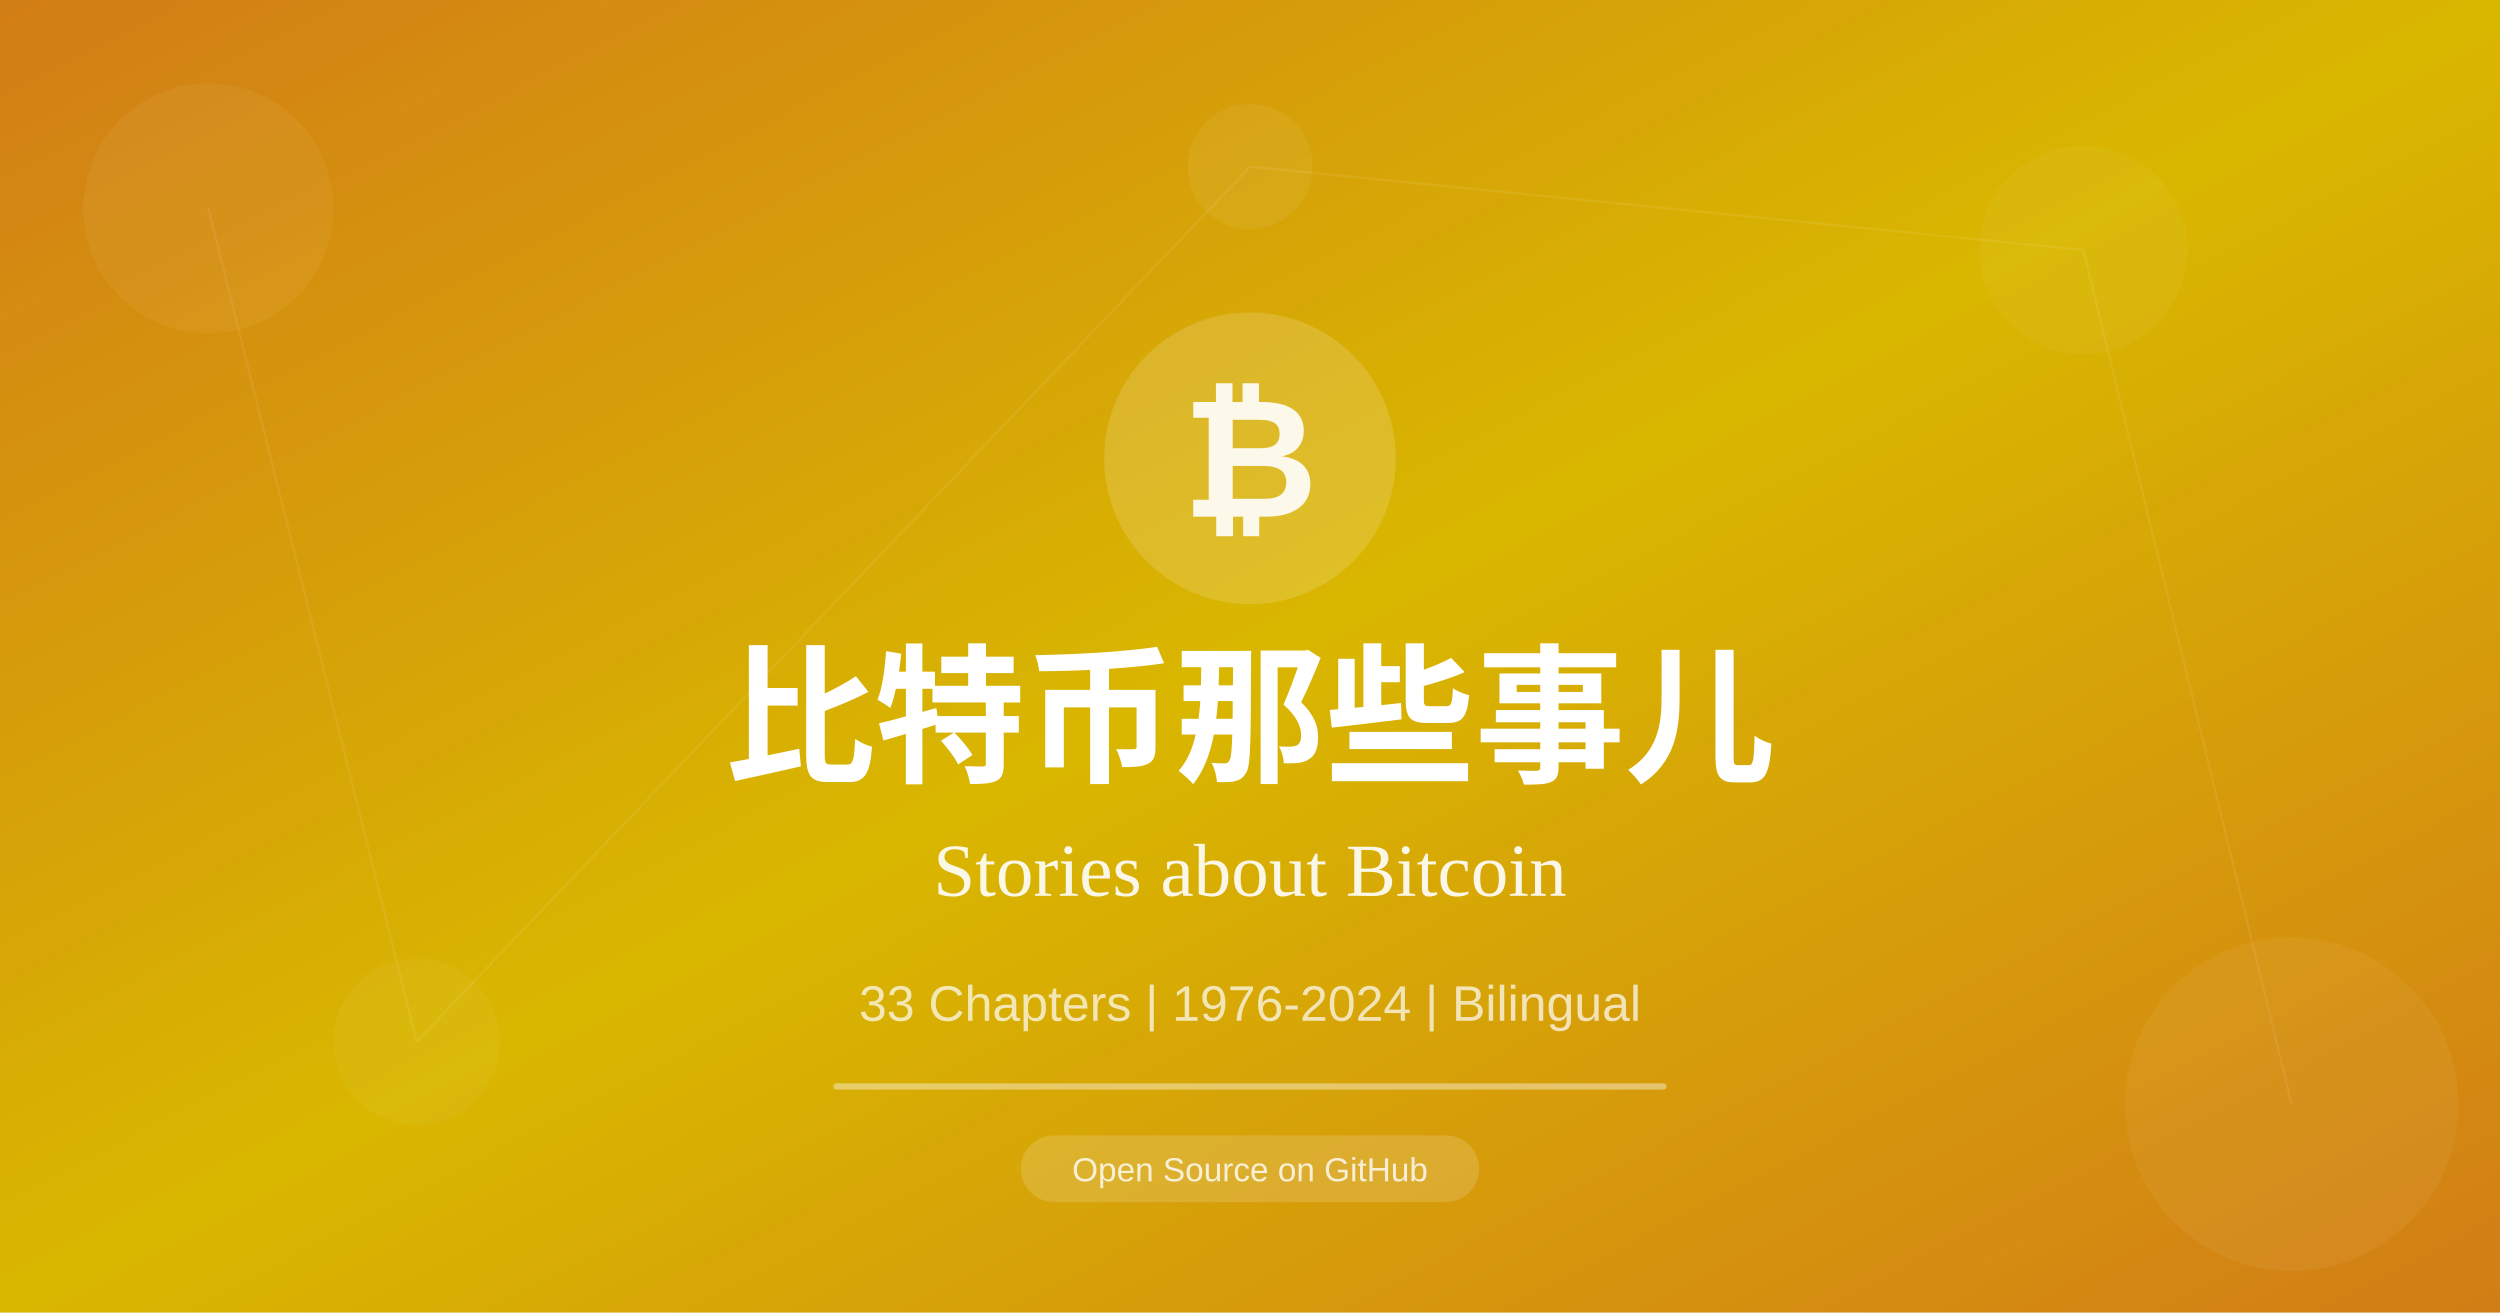
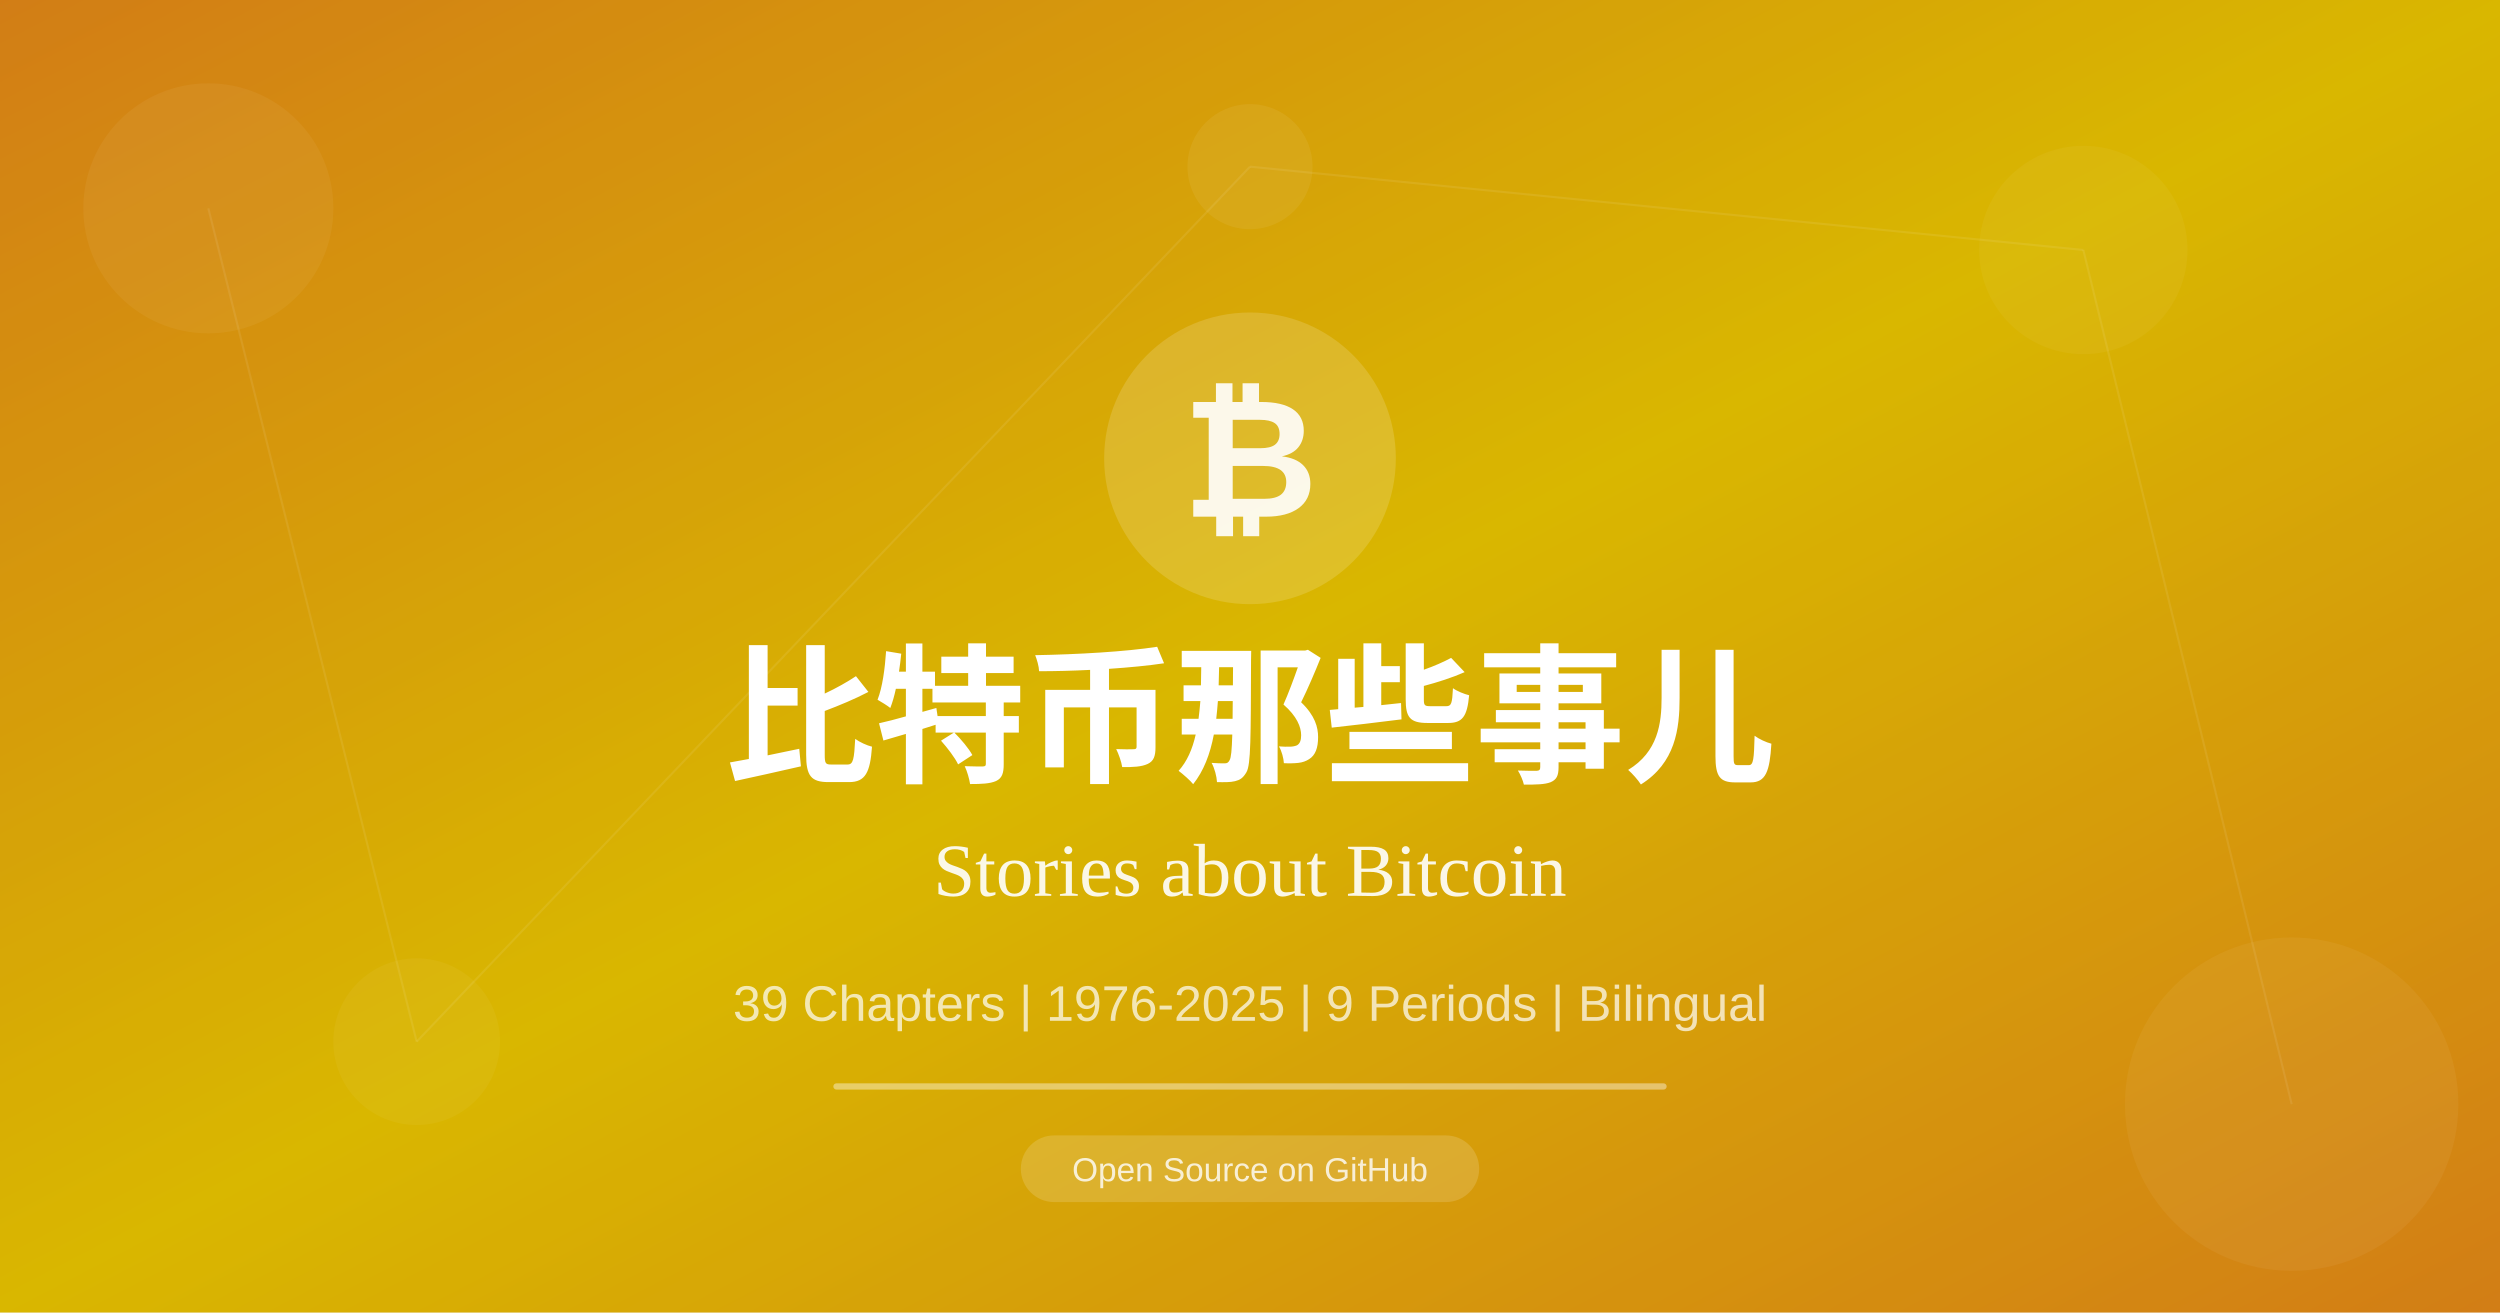
<svg xmlns="http://www.w3.org/2000/svg" viewBox="0 0 1200 630" width="1200" height="630">
  <defs>
    <linearGradient id="bg" x1="0%" y1="0%" x2="100%" y2="100%">
      <stop offset="0%" style="stop-color:#F7931A;stop-opacity:1" />
      <stop offset="50%" style="stop-color:#FFD700;stop-opacity:1" />
      <stop offset="100%" style="stop-color:#F7931A;stop-opacity:1" />
    </linearGradient>
    <linearGradient id="textGlow" x1="0%" y1="0%" x2="0%" y2="100%">
      <stop offset="0%" style="stop-color:#fff;stop-opacity:1" />
      <stop offset="100%" style="stop-color:#fff;stop-opacity:0.9" />
    </linearGradient>
  </defs>
  <rect width="1200" height="630" fill="url(#bg)" />
  <rect width="1200" height="630" fill="#000" opacity="0.15" />
  <circle cx="100" cy="100" r="60" fill="#fff" opacity="0.05" />
  <circle cx="1100" cy="530" r="80" fill="#fff" opacity="0.05" />
  <circle cx="200" cy="500" r="40" fill="#fff" opacity="0.04" />
  <circle cx="1000" cy="120" r="50" fill="#fff" opacity="0.04" />
  <circle cx="600" cy="80" r="30" fill="#fff" opacity="0.06" />
  <line x1="100" y1="100" x2="200" y2="500" stroke="#fff" stroke-width="1" opacity="0.08" />
  <line x1="200" y1="500" x2="600" y2="80" stroke="#fff" stroke-width="1" opacity="0.08" />
  <line x1="600" y1="80" x2="1000" y2="120" stroke="#fff" stroke-width="1" opacity="0.08" />
  <line x1="1000" y1="120" x2="1100" y2="530" stroke="#fff" stroke-width="1" opacity="0.08" />
  <circle cx="600" cy="220" r="70" fill="#fff" opacity="0.15" />
  <text x="600" y="248" text-anchor="middle" font-family="Arial, Helvetica, sans-serif" font-size="80" font-weight="bold" fill="#fff" opacity="0.9">₿</text>
  <text x="600" y="370" text-anchor="middle" font-family="'PingFang SC', 'Noto Sans SC', 'Microsoft YaHei', sans-serif" font-size="72" font-weight="bold" fill="#fff">
    比特币那些事儿
  </text>
  <text x="600" y="430" text-anchor="middle" font-family="Georgia, 'Times New Roman', serif" font-size="36" fill="#fff" opacity="0.9">
    Stories about Bitcoin
  </text>
  <text x="600" y="490" text-anchor="middle" font-family="'PingFang SC', 'Noto Sans SC', Arial, sans-serif" font-size="24" fill="#fff" opacity="0.7">
-     33 Chapters | 1976-2024 | Bilingual
+     39 Chapters | 1976-2025 | 9 Periods | Bilingual
  </text>
  <rect x="400" y="520" width="400" height="3" rx="1.5" fill="#fff" opacity="0.4" />
  <rect x="490" y="545" width="220" height="32" rx="16" fill="#fff" opacity="0.15" />
  <text x="600" y="567" text-anchor="middle" font-family="Arial, sans-serif" font-size="16" fill="#fff" opacity="0.8">
    Open Source on GitHub
  </text>
</svg>
